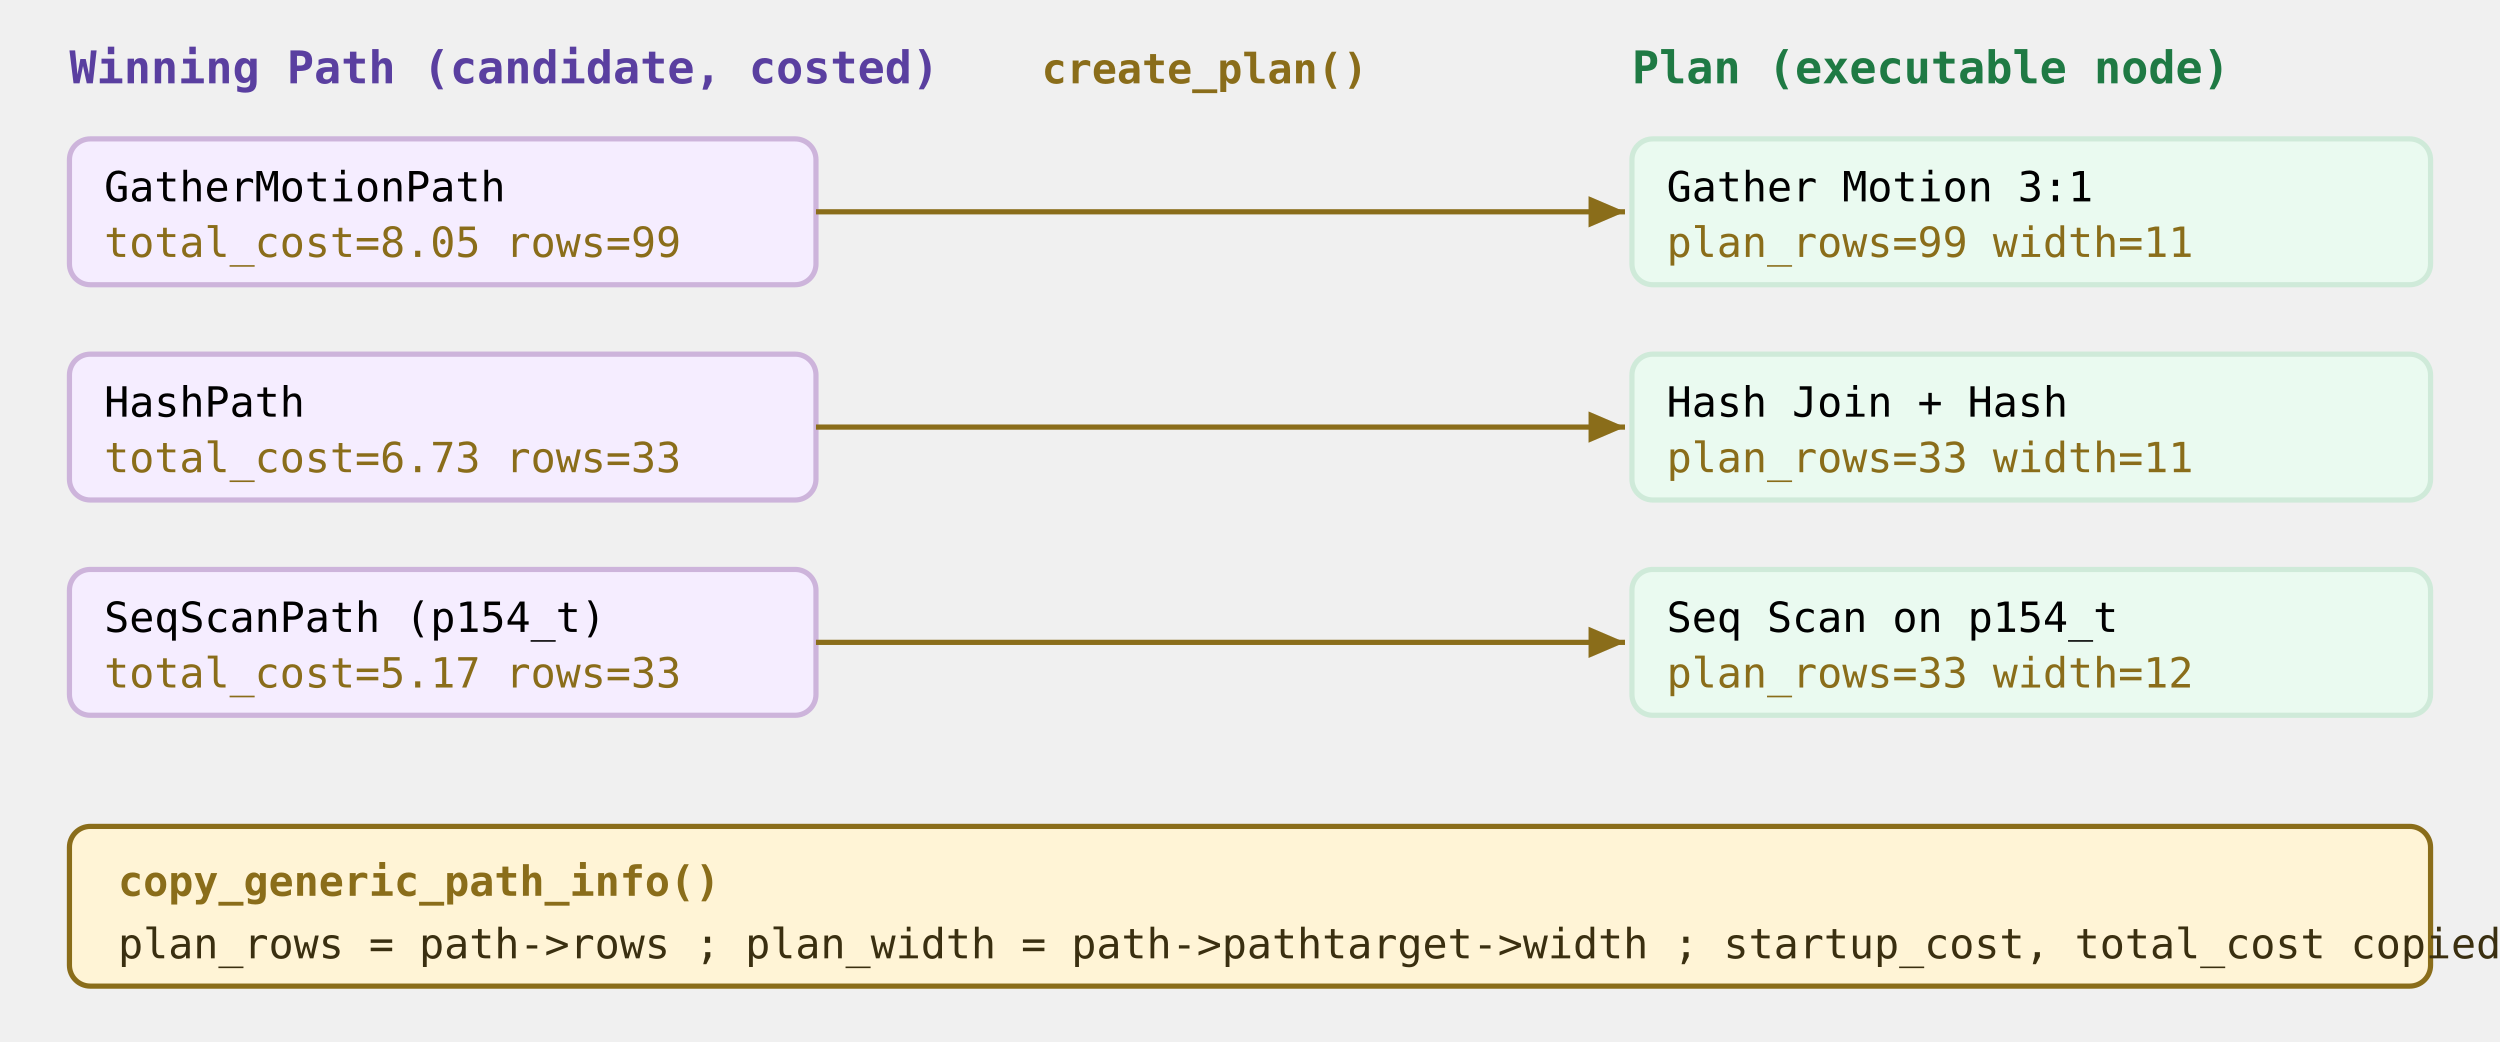
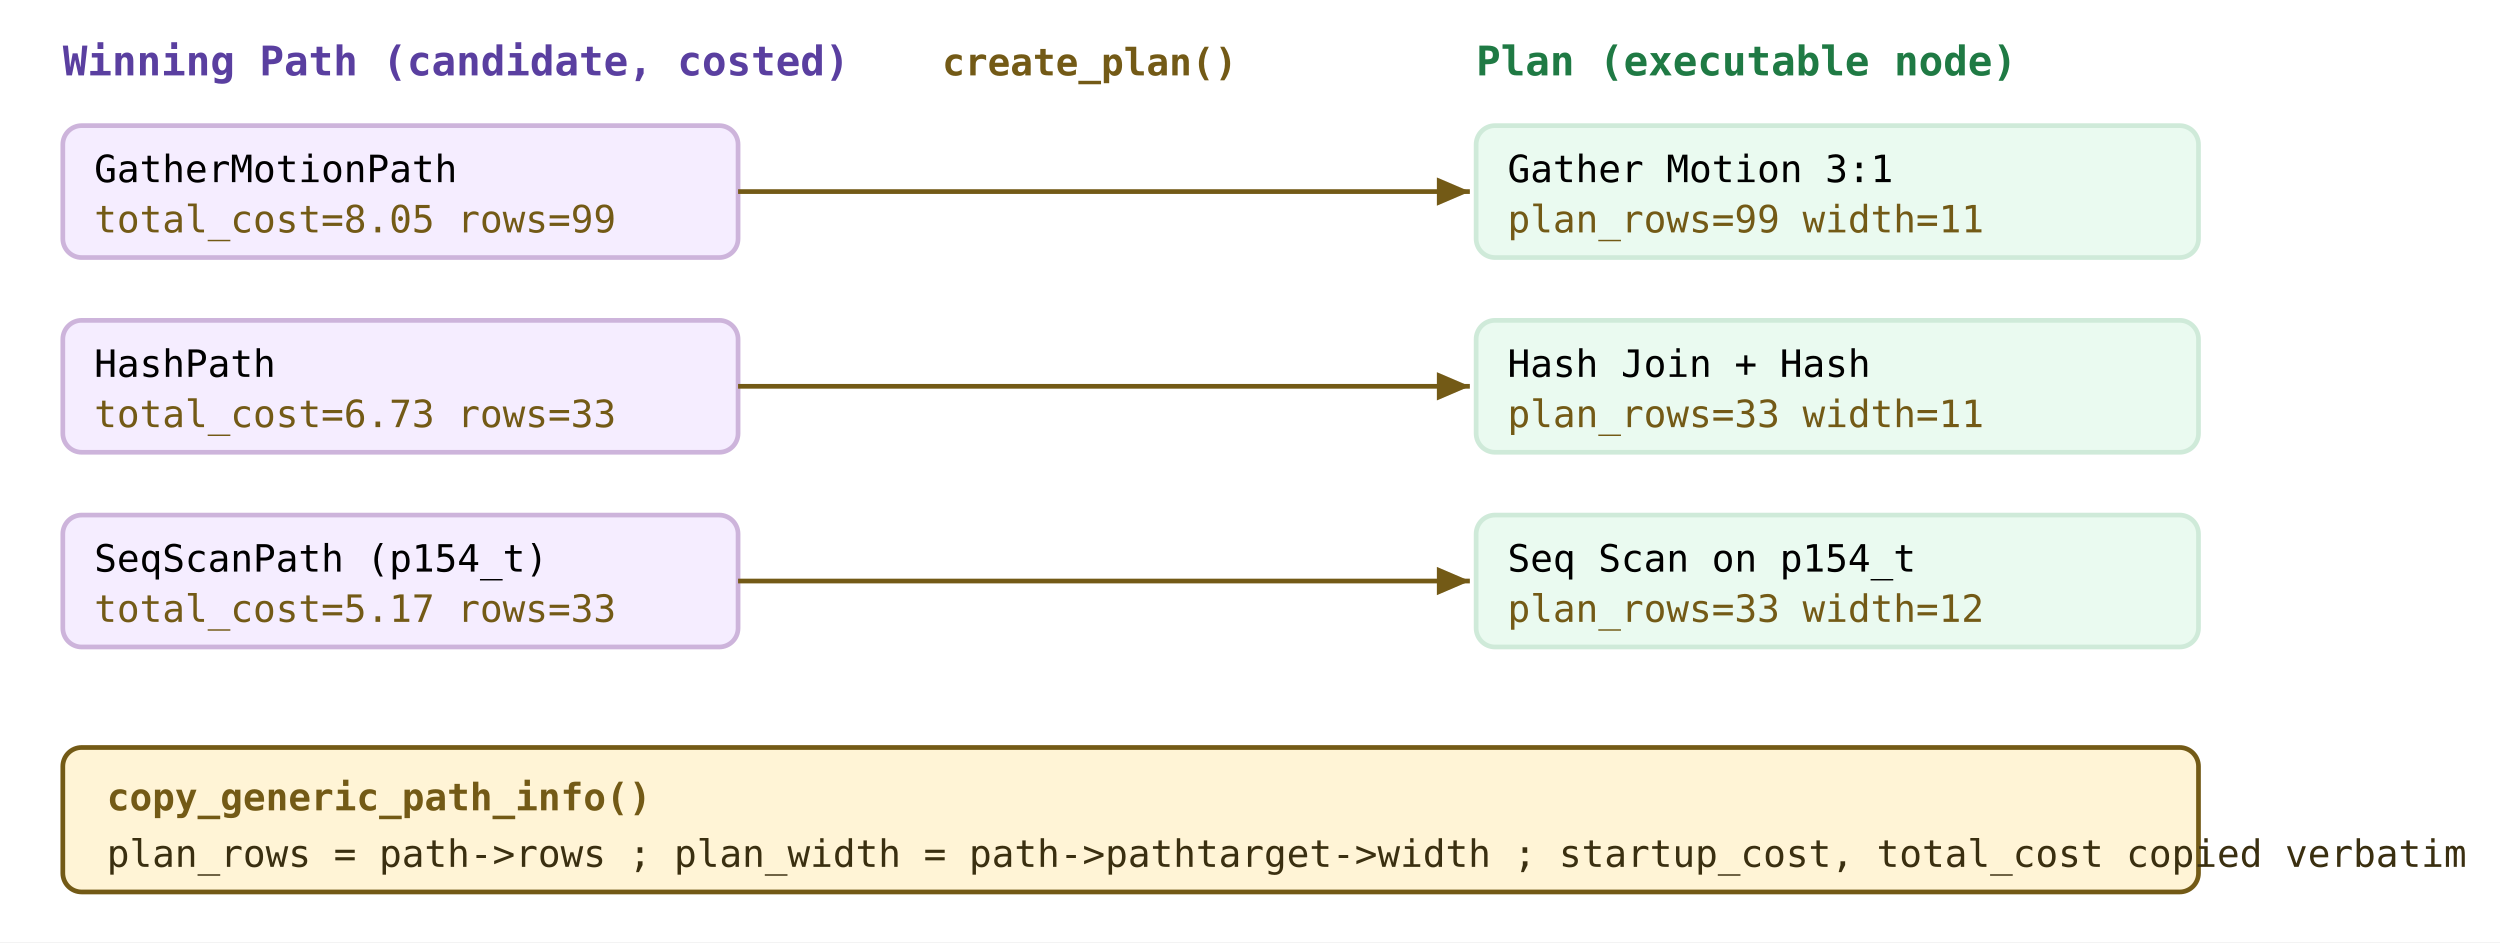
- <svg xmlns="http://www.w3.org/2000/svg" viewBox="0 0 720 300" font-family="ui-monospace,monospace" font-size="12" width="720">
+ <svg xmlns="http://www.w3.org/2000/svg" viewBox="0 0 796 300" font-family="ui-monospace,monospace" font-size="12" width="880">
+   <rect x="0" y="0" width="100%" height="100%" fill="#ffffff" />
  <defs>
    <marker id="ah154" markerWidth="9" markerHeight="9" refX="7" refY="3" orient="auto">
-       <path d="M0,0 L7,3 L0,6 Z" fill="#8a6d1a" />
+       <path d="M0,0 L7,3 L0,6 Z" fill="#735a16" />
    </marker>
  </defs>
  <text x="20" y="24" font-size="13" fill="#5a3fa0" font-weight="bold">Winning Path (candidate, costed)</text>
  <text x="470" y="24" font-size="13" fill="#1f7a44" font-weight="bold">Plan (executable node)</text>
-   <text x="300" y="24" font-size="12" fill="#8a6d1a" font-weight="bold">create_plan()</text>
+   <text x="300" y="24" font-size="12" fill="#735a16" font-weight="bold">create_plan()</text>
  <rect x="20" y="40" width="215" height="42" rx="6" fill="#f5edff" stroke="#cdb4db" stroke-width="1.5" />
  <text x="30" y="58">GatherMotionPath</text>
-   <text x="30" y="74" fill="#8a6d1a">total_cost=8.05 rows=99</text>
+   <text x="30" y="74" fill="#735a16">total_cost=8.05 rows=99</text>
  <rect x="470" y="40" width="230" height="42" rx="6" fill="#eafaf0" stroke="#cfead9" stroke-width="1.5" />
  <text x="480" y="58">Gather Motion 3:1</text>
-   <text x="480" y="74" fill="#8a6d1a">plan_rows=99 width=11</text>
-   <line x1="235" y1="61" x2="468" y2="61" stroke="#8a6d1a" stroke-width="1.5" marker-end="url(#ah154)" />
+   <text x="480" y="74" fill="#735a16">plan_rows=99 width=11</text>
+   <line x1="235" y1="61" x2="468" y2="61" stroke="#735a16" stroke-width="1.5" marker-end="url(#ah154)" />
  <rect x="20" y="102" width="215" height="42" rx="6" fill="#f5edff" stroke="#cdb4db" stroke-width="1.5" />
  <text x="30" y="120">HashPath</text>
-   <text x="30" y="136" fill="#8a6d1a">total_cost=6.73 rows=33</text>
+   <text x="30" y="136" fill="#735a16">total_cost=6.73 rows=33</text>
  <rect x="470" y="102" width="230" height="42" rx="6" fill="#eafaf0" stroke="#cfead9" stroke-width="1.5" />
  <text x="480" y="120">Hash Join + Hash</text>
-   <text x="480" y="136" fill="#8a6d1a">plan_rows=33 width=11</text>
-   <line x1="235" y1="123" x2="468" y2="123" stroke="#8a6d1a" stroke-width="1.5" marker-end="url(#ah154)" />
+   <text x="480" y="136" fill="#735a16">plan_rows=33 width=11</text>
+   <line x1="235" y1="123" x2="468" y2="123" stroke="#735a16" stroke-width="1.5" marker-end="url(#ah154)" />
  <rect x="20" y="164" width="215" height="42" rx="6" fill="#f5edff" stroke="#cdb4db" stroke-width="1.5" />
  <text x="30" y="182">SeqScanPath (p154_t)</text>
-   <text x="30" y="198" fill="#8a6d1a">total_cost=5.17 rows=33</text>
+   <text x="30" y="198" fill="#735a16">total_cost=5.17 rows=33</text>
  <rect x="470" y="164" width="230" height="42" rx="6" fill="#eafaf0" stroke="#cfead9" stroke-width="1.5" />
  <text x="480" y="182">Seq Scan on p154_t</text>
-   <text x="480" y="198" fill="#8a6d1a">plan_rows=33 width=12</text>
-   <line x1="235" y1="185" x2="468" y2="185" stroke="#8a6d1a" stroke-width="1.5" marker-end="url(#ah154)" />
-   <rect x="20" y="238" width="680" height="46" rx="6" fill="#fff4d6" stroke="#8a6d1a" stroke-width="1.5" />
-   <text x="34" y="258" fill="#8a6d1a" font-weight="bold">copy_generic_path_info()</text>
+   <text x="480" y="198" fill="#735a16">plan_rows=33 width=12</text>
+   <line x1="235" y1="185" x2="468" y2="185" stroke="#735a16" stroke-width="1.5" marker-end="url(#ah154)" />
+   <rect x="20" y="238" width="680" height="46" rx="6" fill="#fff4d6" stroke="#735a16" stroke-width="1.5" />
+   <text x="34" y="258" fill="#735a16" font-weight="bold">copy_generic_path_info()</text>
  <text x="34" y="276" fill="#3a2f10">plan_rows = path-&gt;rows ; plan_width = path-&gt;pathtarget-&gt;width ; startup_cost, total_cost copied verbatim</text>
</svg>
